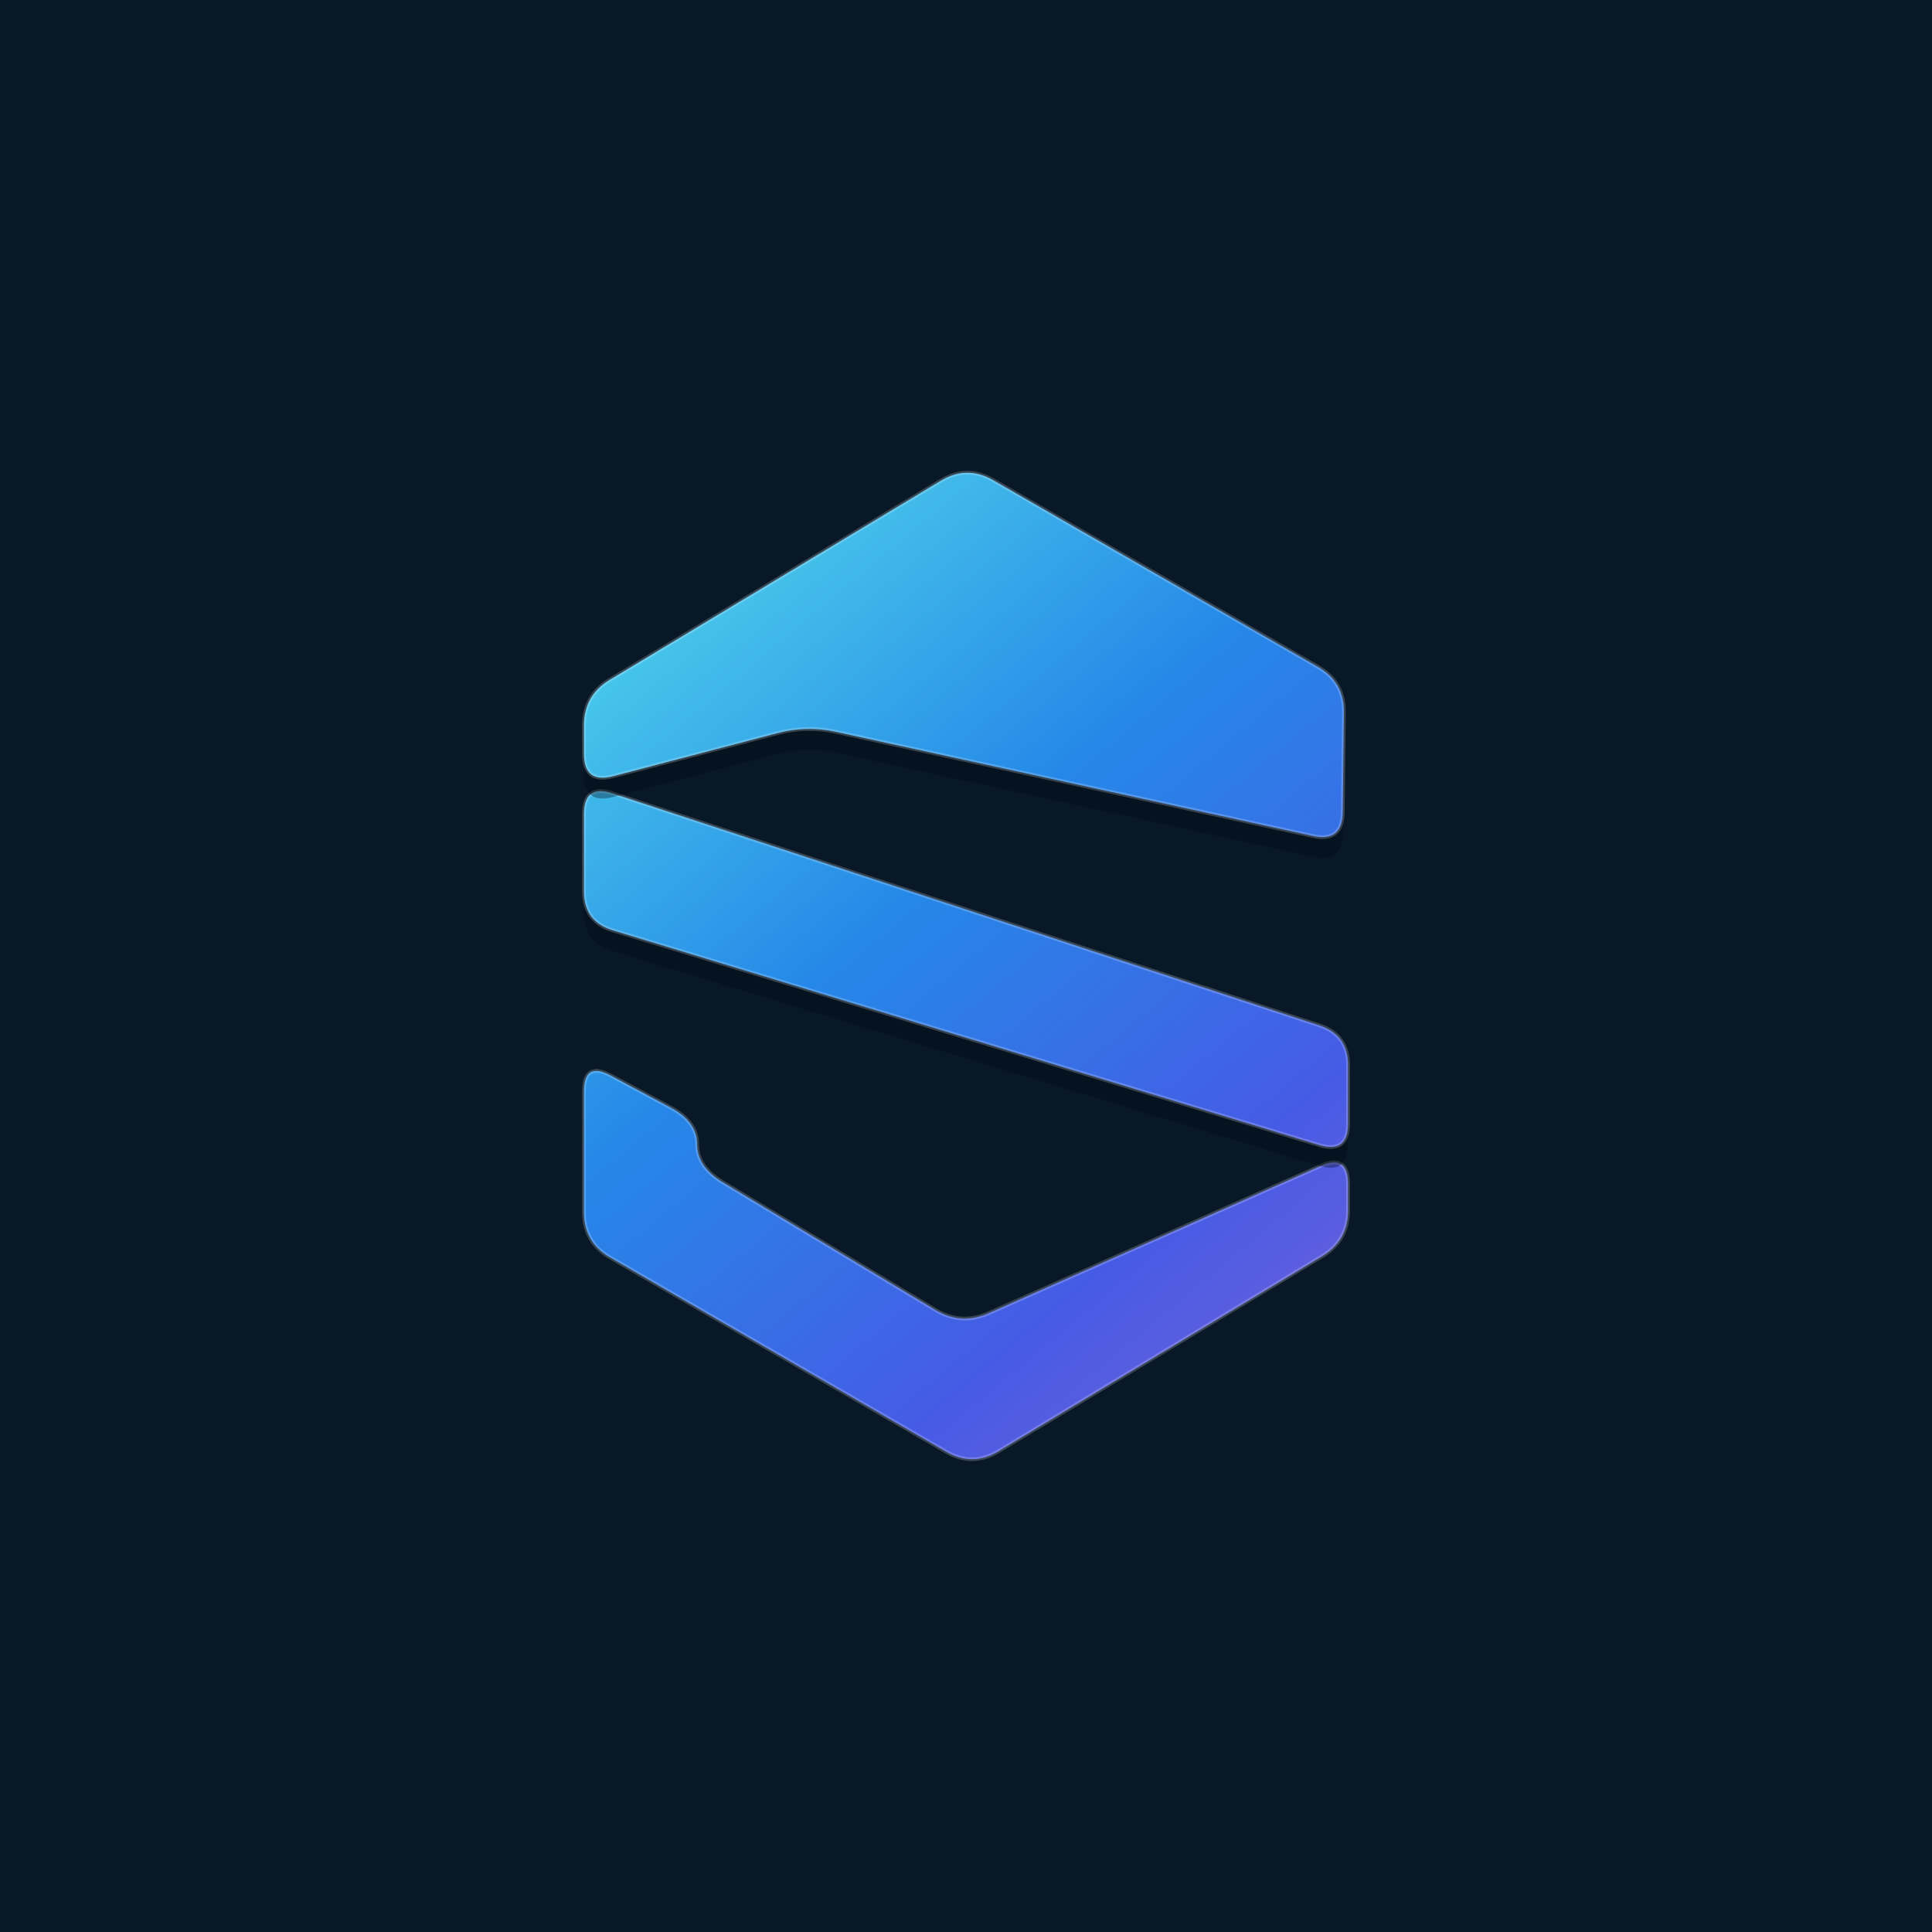
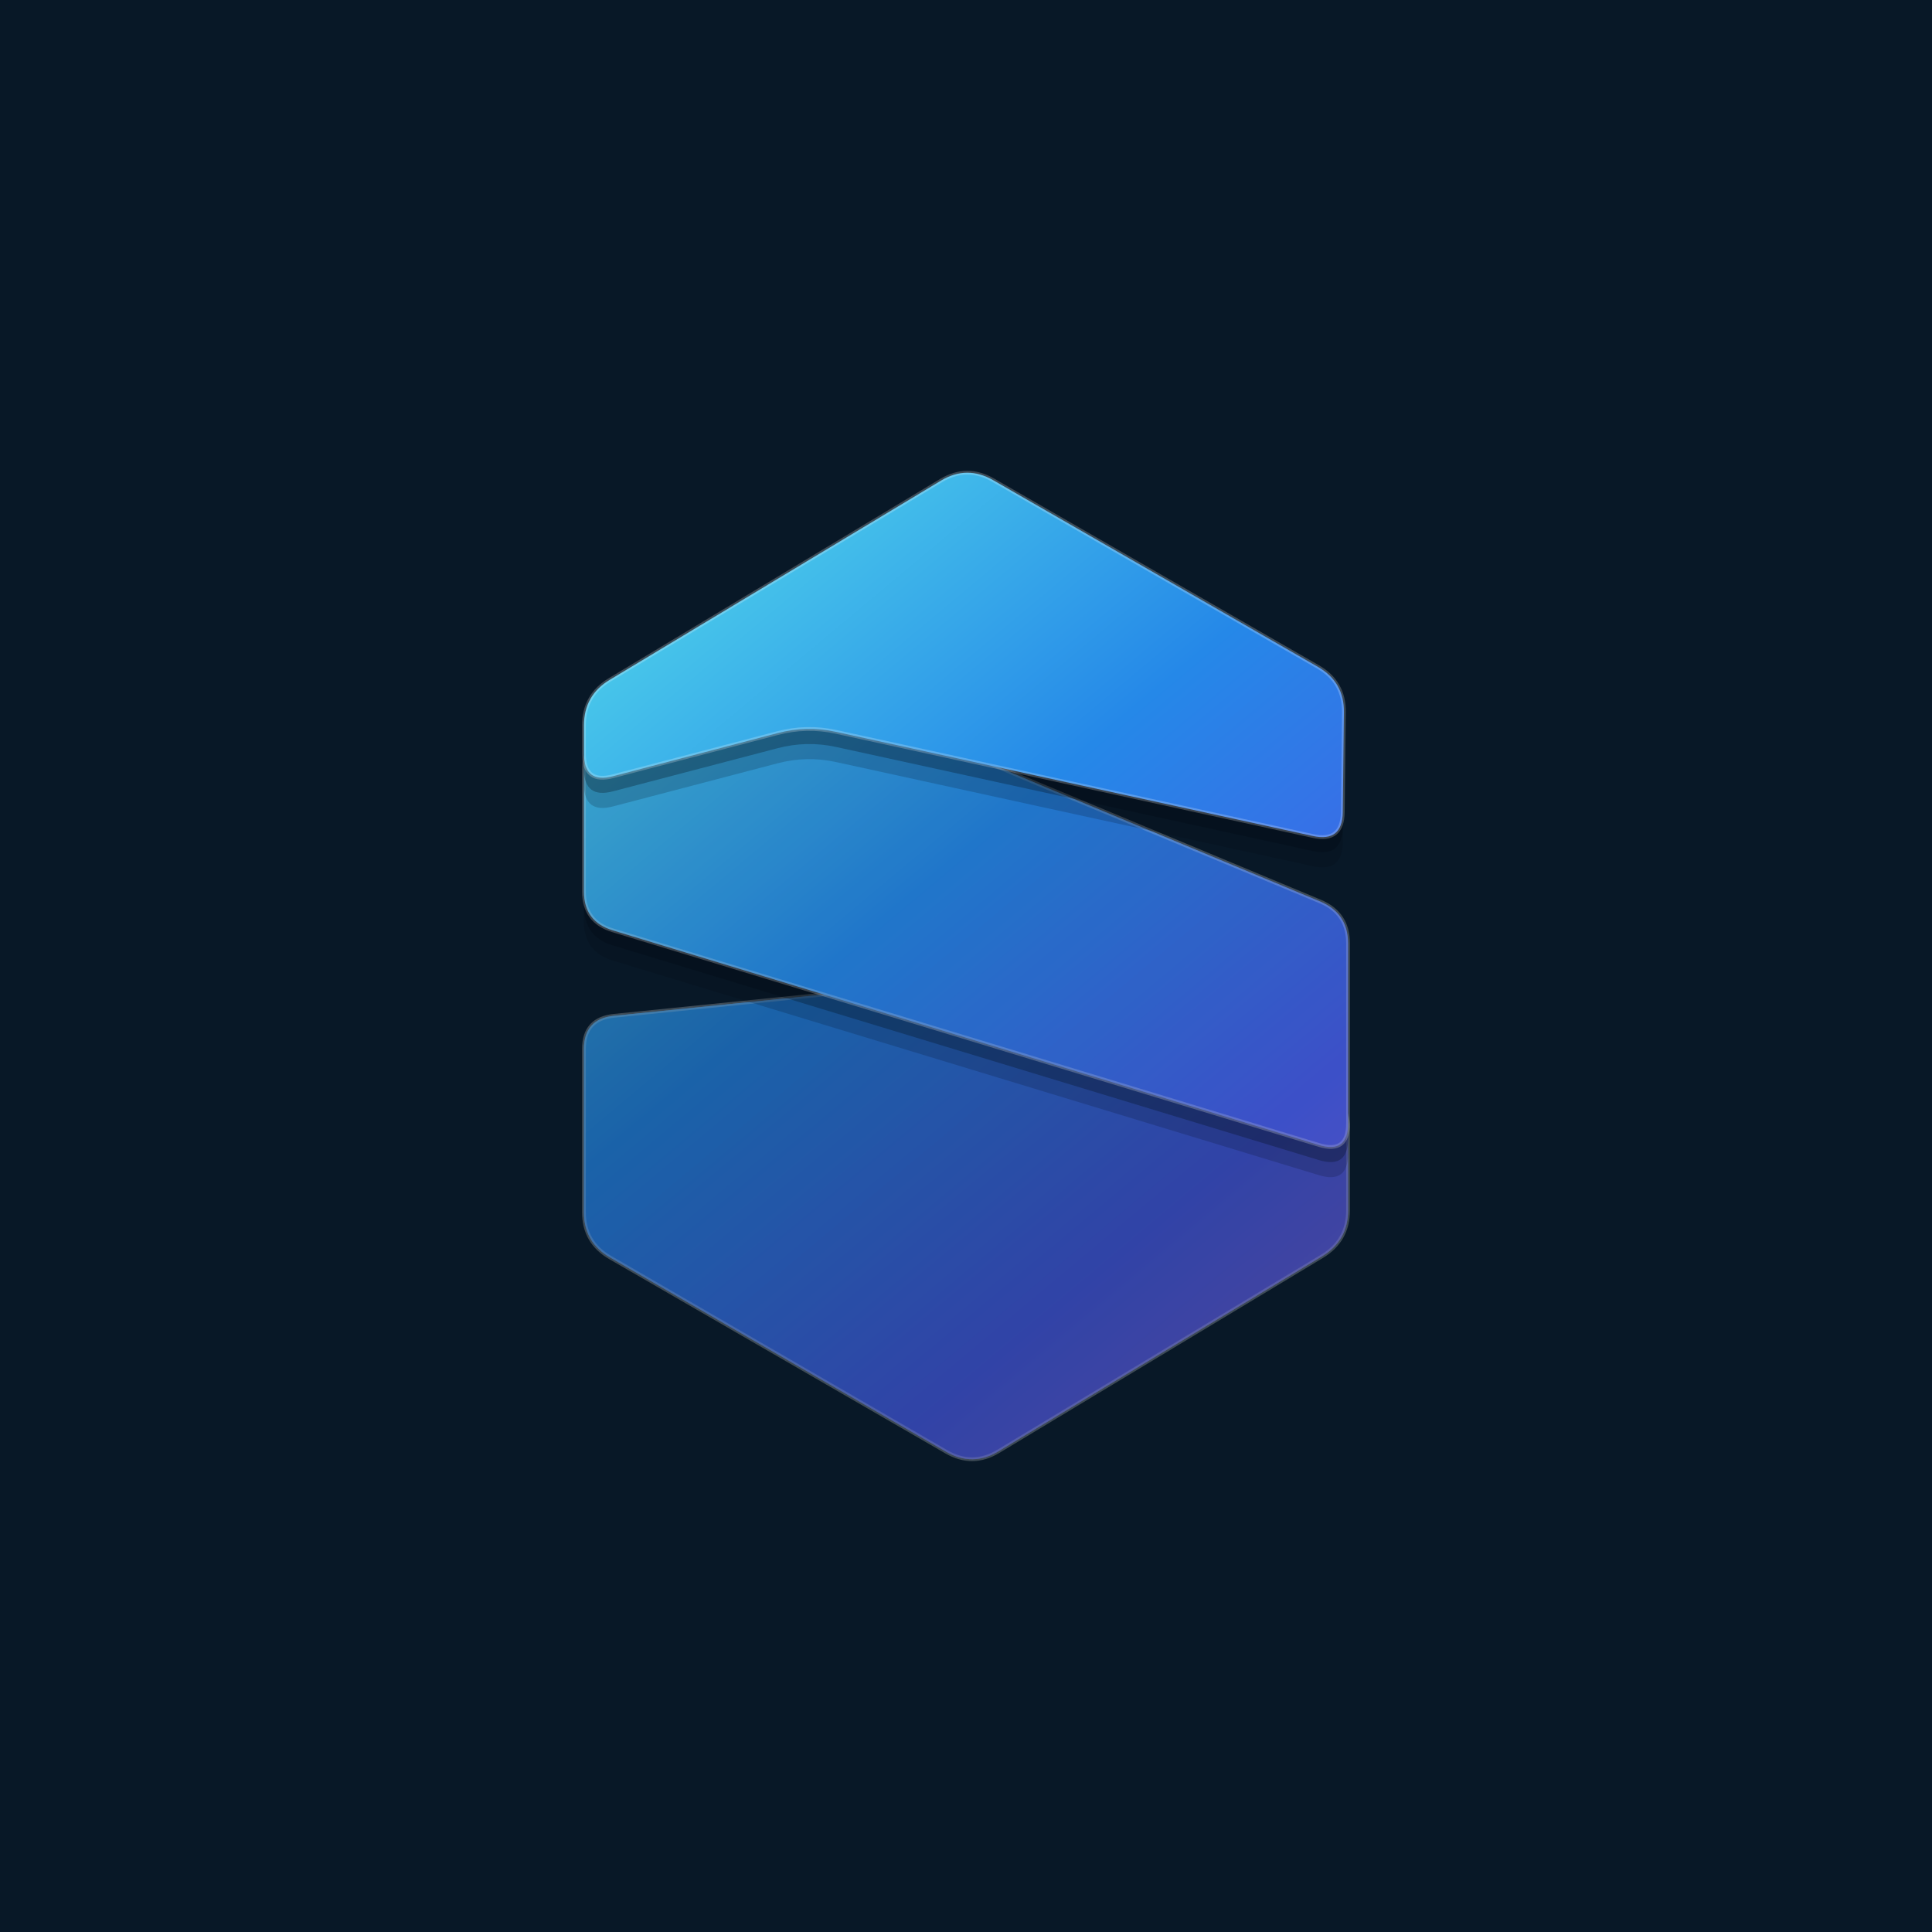
<svg xmlns="http://www.w3.org/2000/svg" viewBox="0 0 1024 1024" role="img" aria-labelledby="title">
  <defs>
    <linearGradient id="sc-mark" x1="70" y1="50" x2="480" y2="540" gradientUnits="userSpaceOnUse">
      <stop offset="0" stop-color="#54DDEB" />
      <stop offset="0.42" stop-color="#2588E8" />
      <stop offset="0.76" stop-color="#465BE5" />
      <stop offset="1" stop-color="#7761D8" />
    </linearGradient>
  </defs>
  <rect width="1024" height="1024" rx="0" fill="#081827" />
  <g transform="translate(512 512) scale(1) translate(-275 -290)">
-     <path d="M72.5 356.5 Q72.5 340.5 86.6 348 L118.4 365 Q132.5 372.5 132.5 384.5 L132.5 384.5 Q132.5 396.5 146.2 404.7 L258.8 472.3 Q272.5 480.5 287.1 474 L462.9 396 Q477.5 389.5 477.5 405.5 L477.5 419.5 Q477.5 435.5 463.8 443.8 L292.2 547.2 Q278.5 555.5 264.6 547.5 L86.4 444.5 Q72.5 436.5 72.5 420.5Z" fill="url(#sc-mark)" stroke="#FFFFFF" stroke-opacity="0.2" stroke-width="2" stroke-linejoin="round" />
-     <path d="M72.5 209.5 Q72.5 193.5 87.7 198.5 L462.3 321.5 Q477.5 326.5 477.5 342.5 L477.5 373.5 Q477.5 389.5 462.2 384.9 L87.8 271.1 Q72.5 266.5 72.5 250.5Z" fill="#020B14" fill-opacity="0.34" transform="translate(0 11)" />
-     <path d="M72.5 209.5 Q72.5 193.5 87.7 198.5 L462.3 321.5 Q477.5 326.5 477.5 342.5 L477.5 373.5 Q477.5 389.5 462.2 384.9 L87.8 271.1 Q72.5 266.5 72.5 250.5Z" fill="url(#sc-mark)" stroke="#FFFFFF" stroke-opacity="0.2" stroke-width="2" stroke-linejoin="round" />
-     <path d="M72.5 162.5 Q72.5 146.5 86.2 138.3 L261.8 32.7 Q275.5 24.5 289.4 32.5 L461.6 131.5 Q475.5 139.5 475.3 155.5 L474.7 208.5 Q474.5 224.5 458.9 221.1 L206.1 165.9 Q190.5 162.5 175 166.6 L88 189.4 Q72.5 193.5 72.5 177.5Z" fill="#020B14" fill-opacity="0.34" transform="translate(0 11)" />
-     <path d="M72.5 162.5 Q72.5 146.5 86.2 138.3 L261.8 32.7 Q275.5 24.5 289.4 32.5 L461.6 131.5 Q475.5 139.5 475.3 155.5 L474.7 208.5 Q474.5 224.5 458.9 221.1 L206.1 165.9 Q190.5 162.5 175 166.6 L88 189.4 Q72.5 193.5 72.5 177.5Z" fill="url(#sc-mark)" stroke="#FFFFFF" stroke-opacity="0.2" stroke-width="2" stroke-linejoin="round" />
+     <path d="M72.5 334 Q72.5 318 88.4 316.4 L234.1 301.6 Q250 300 265.5 303.9 L384.5 334.1 Q400 338 415.4 342.4 L462.1 355.6 Q477.5 360 477.5 376 L477.5 419.5 Q477.5 435.5 463.8 443.8 L292.2 547.2 Q278.5 555.5 264.6 547.5 L86.4 444.5 Q72.5 436.5 72.5 420.5Z" fill="url(#sc-mark)" stroke="#FFFFFF" stroke-opacity="0.22" stroke-width="2" stroke-linejoin="round" />
+     <path d="M72.5 334 Q72.5 318 88.4 316.4 L234.1 301.6 Q250 300 265.5 303.9 L384.5 334.1 Q400 338 415.4 342.4 L462.1 355.6 Q477.5 360 477.5 376 L477.5 419.5 Q477.5 435.5 463.8 443.8 L292.2 547.2 Q278.5 555.5 264.6 547.5 L86.4 444.5 Q72.5 436.5 72.5 420.5Z" fill="#020B14" fill-opacity="0.3" />
+     <path d="M72.5 186 Q72.5 170 88 166.1 L175 143.9 Q190.5 140 205.2 146.4 L285.3 181.6 Q300 188 314.8 194.2 L462.7 255.8 Q477.5 262 477.5 278 L477.5 373.5 Q477.5 389.5 462.2 384.9 L87.8 271.1 Q72.5 266.5 72.5 250.5Z" fill="#020B14" fill-opacity="0.28" transform="translate(0 8)" />
+     <path d="M72.5 186 Q72.5 170 88 166.1 L175 143.9 Q190.5 140 205.2 146.4 L285.3 181.6 Q300 188 314.8 194.2 L462.7 255.8 Q477.5 262 477.5 278 L477.5 373.5 Q477.5 389.5 462.2 384.9 L87.8 271.1 Q72.5 266.5 72.5 250.5Z" fill="#020B14" fill-opacity="0.18" transform="translate(0 16)" />
+     <path d="M72.5 186 Q72.5 170 88 166.1 L175 143.9 Q190.5 140 205.2 146.4 L285.3 181.6 Q300 188 314.8 194.2 L462.7 255.8 Q477.5 262 477.5 278 L477.5 373.5 Q477.5 389.5 462.2 384.9 L87.8 271.1 Q72.5 266.5 72.5 250.5Z" fill="url(#sc-mark)" stroke="#FFFFFF" stroke-opacity="0.22" stroke-width="2" stroke-linejoin="round" />
+     <path d="M72.5 186 Q72.5 170 88 166.1 L175 143.9 Q190.5 140 205.2 146.4 L285.3 181.6 Q300 188 314.8 194.2 L462.7 255.8 Q477.5 262 477.5 278 L477.5 373.5 Q477.5 389.5 462.2 384.9 L87.8 271.1 Q72.5 266.5 72.5 250.5Z" fill="#020B14" fill-opacity="0.14" />
+     <path d="M72.5 162.5 Q72.5 146.5 86.2 138.3 L261.8 32.7 Q275.5 24.5 289.4 32.5 L461.6 131.5 Q475.5 139.5 475.3 155.5 L474.7 208.5 Q474.5 224.5 458.9 221.1 L206.1 165.9 Q190.5 162.5 175 166.6 L88 189.4 Q72.5 193.5 72.5 177.5Z" fill="#020B14" fill-opacity="0.28" transform="translate(0 8)" />
+     <path d="M72.5 162.5 Q72.5 146.5 86.2 138.3 L261.8 32.7 Q275.5 24.5 289.4 32.5 L461.6 131.5 Q475.5 139.5 475.3 155.5 L474.7 208.5 Q474.5 224.5 458.9 221.1 L206.1 165.9 Q190.5 162.5 175 166.6 L88 189.4 Q72.5 193.5 72.5 177.5Z" fill="#020B14" fill-opacity="0.18" transform="translate(0 16)" />
+     <path d="M72.5 162.5 Q72.5 146.5 86.2 138.3 L261.8 32.7 Q275.5 24.5 289.4 32.5 L461.6 131.5 Q475.5 139.5 475.3 155.5 L474.7 208.5 Q474.5 224.5 458.9 221.1 L206.1 165.9 Q190.5 162.5 175 166.6 L88 189.4 Q72.5 193.5 72.5 177.5Z" fill="url(#sc-mark)" stroke="#FFFFFF" stroke-opacity="0.22" stroke-width="2" stroke-linejoin="round" />
  </g>
</svg>
